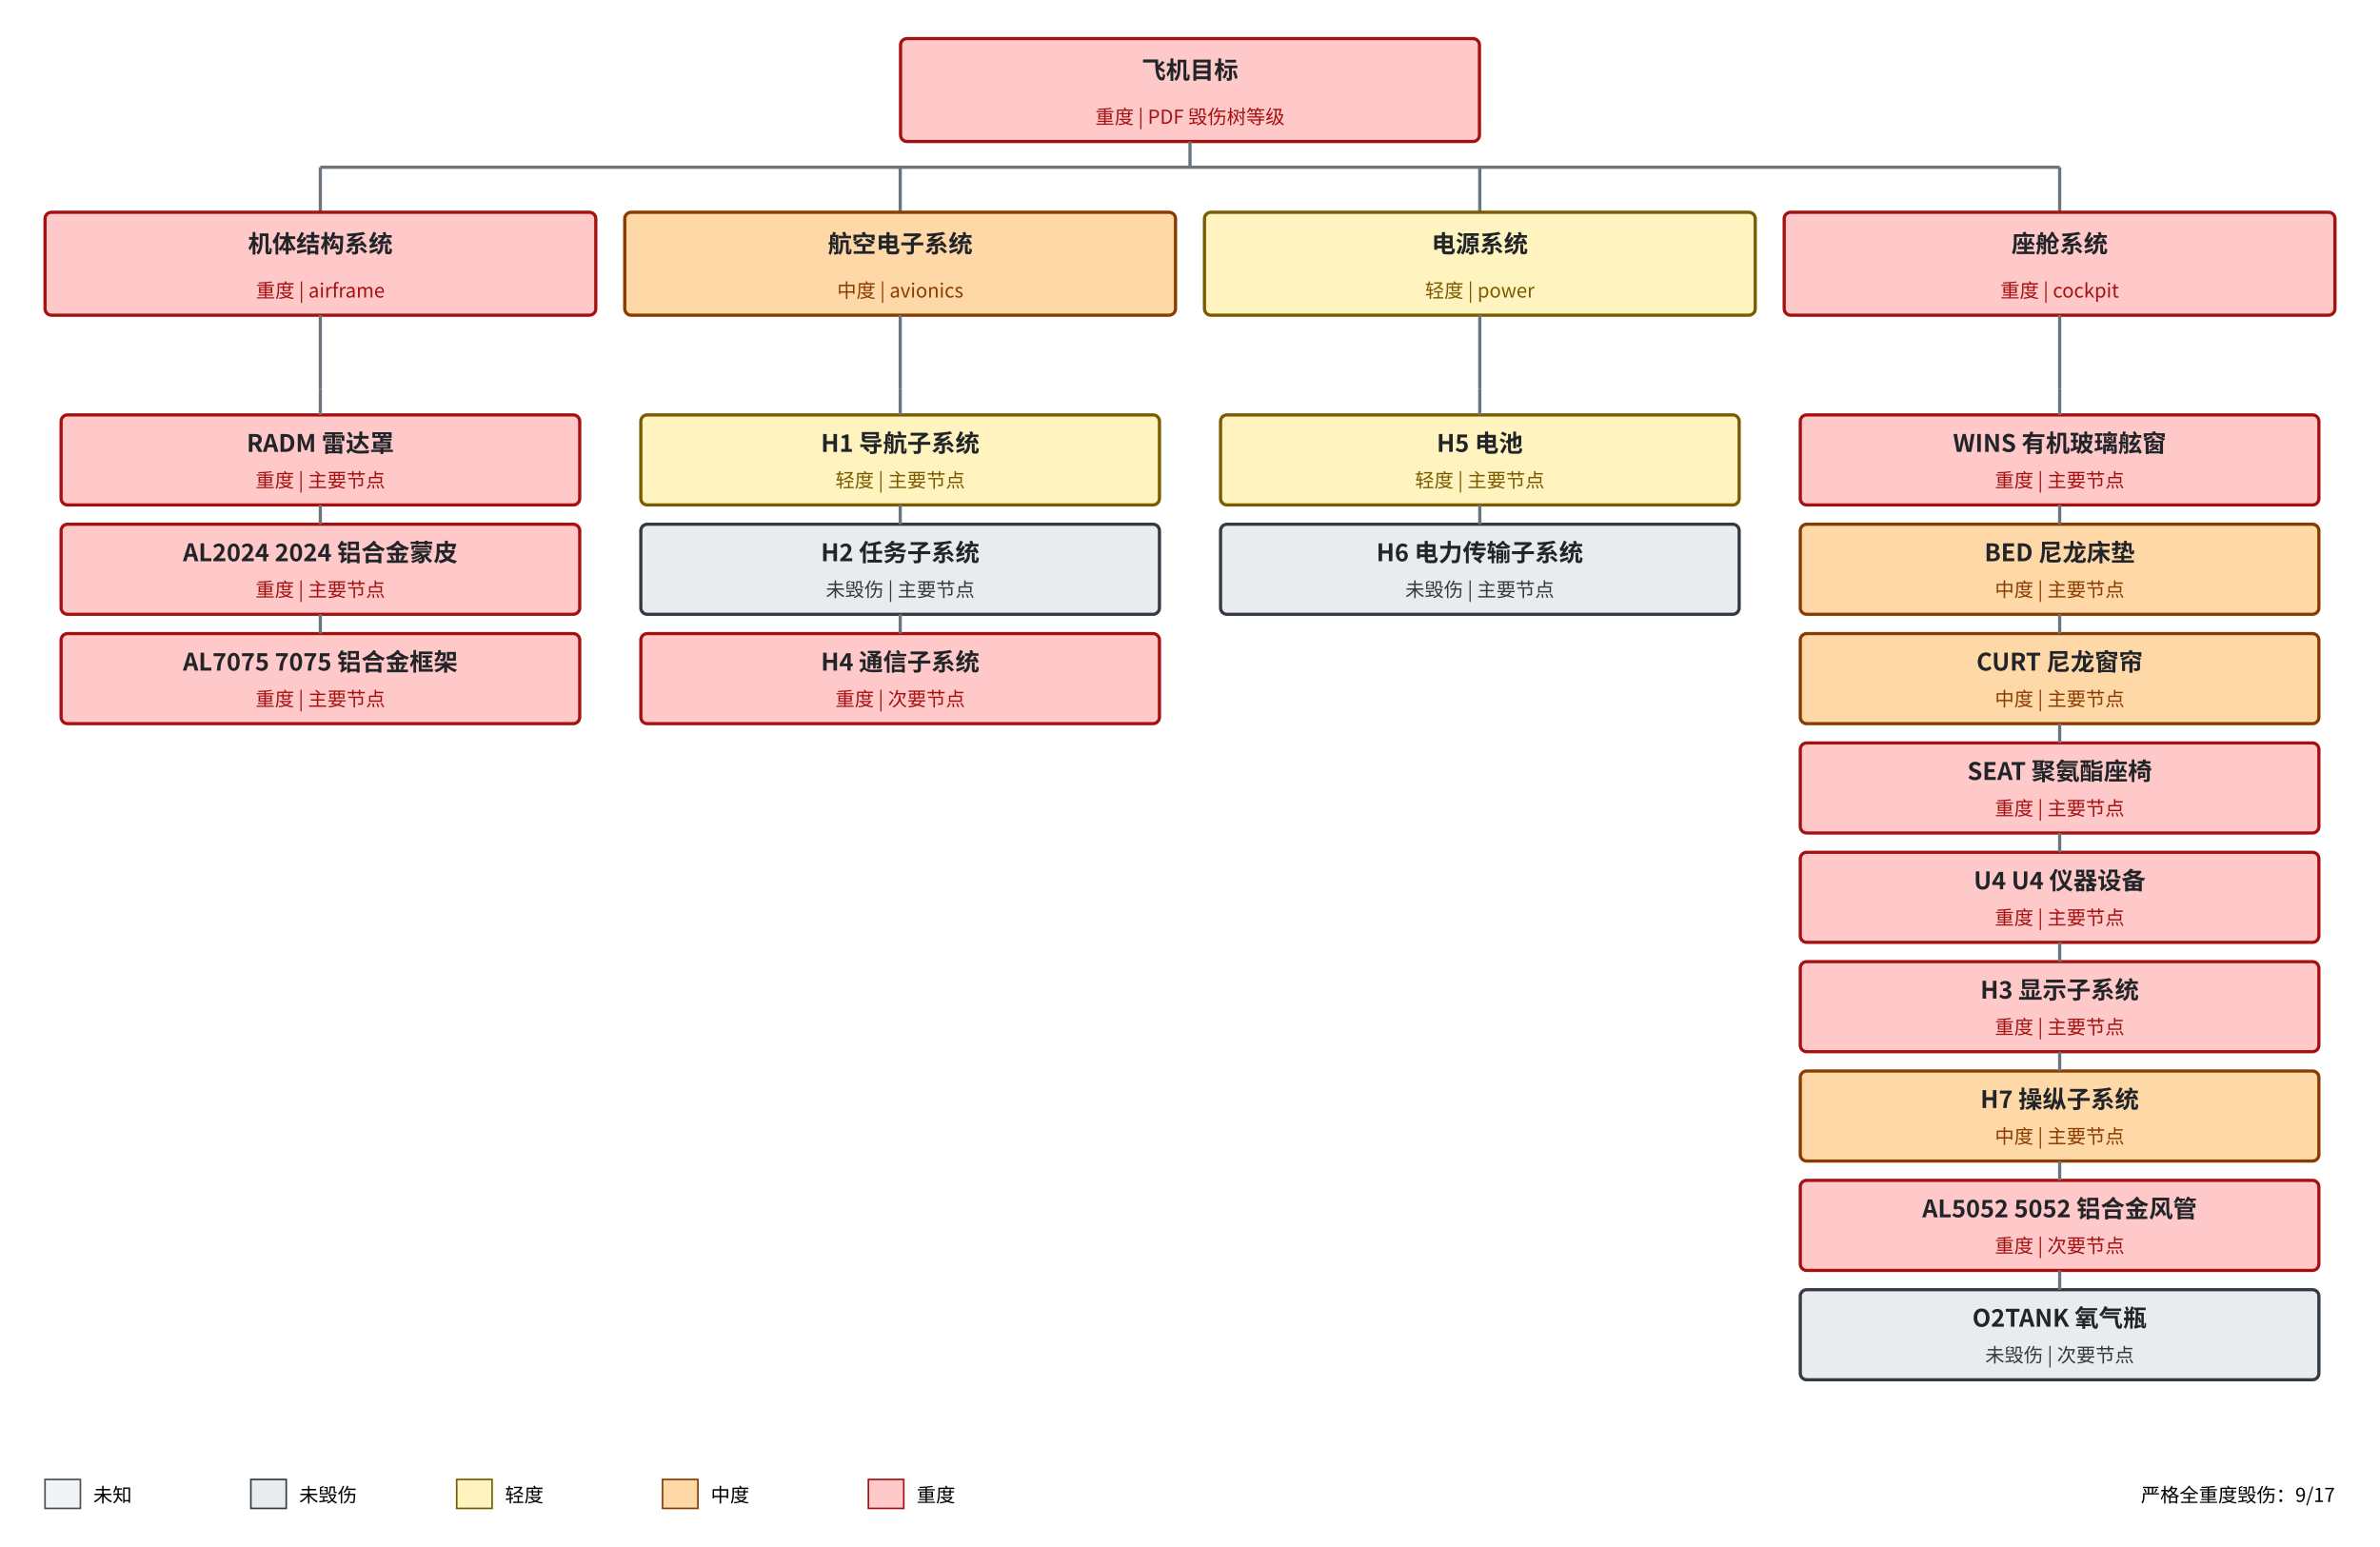
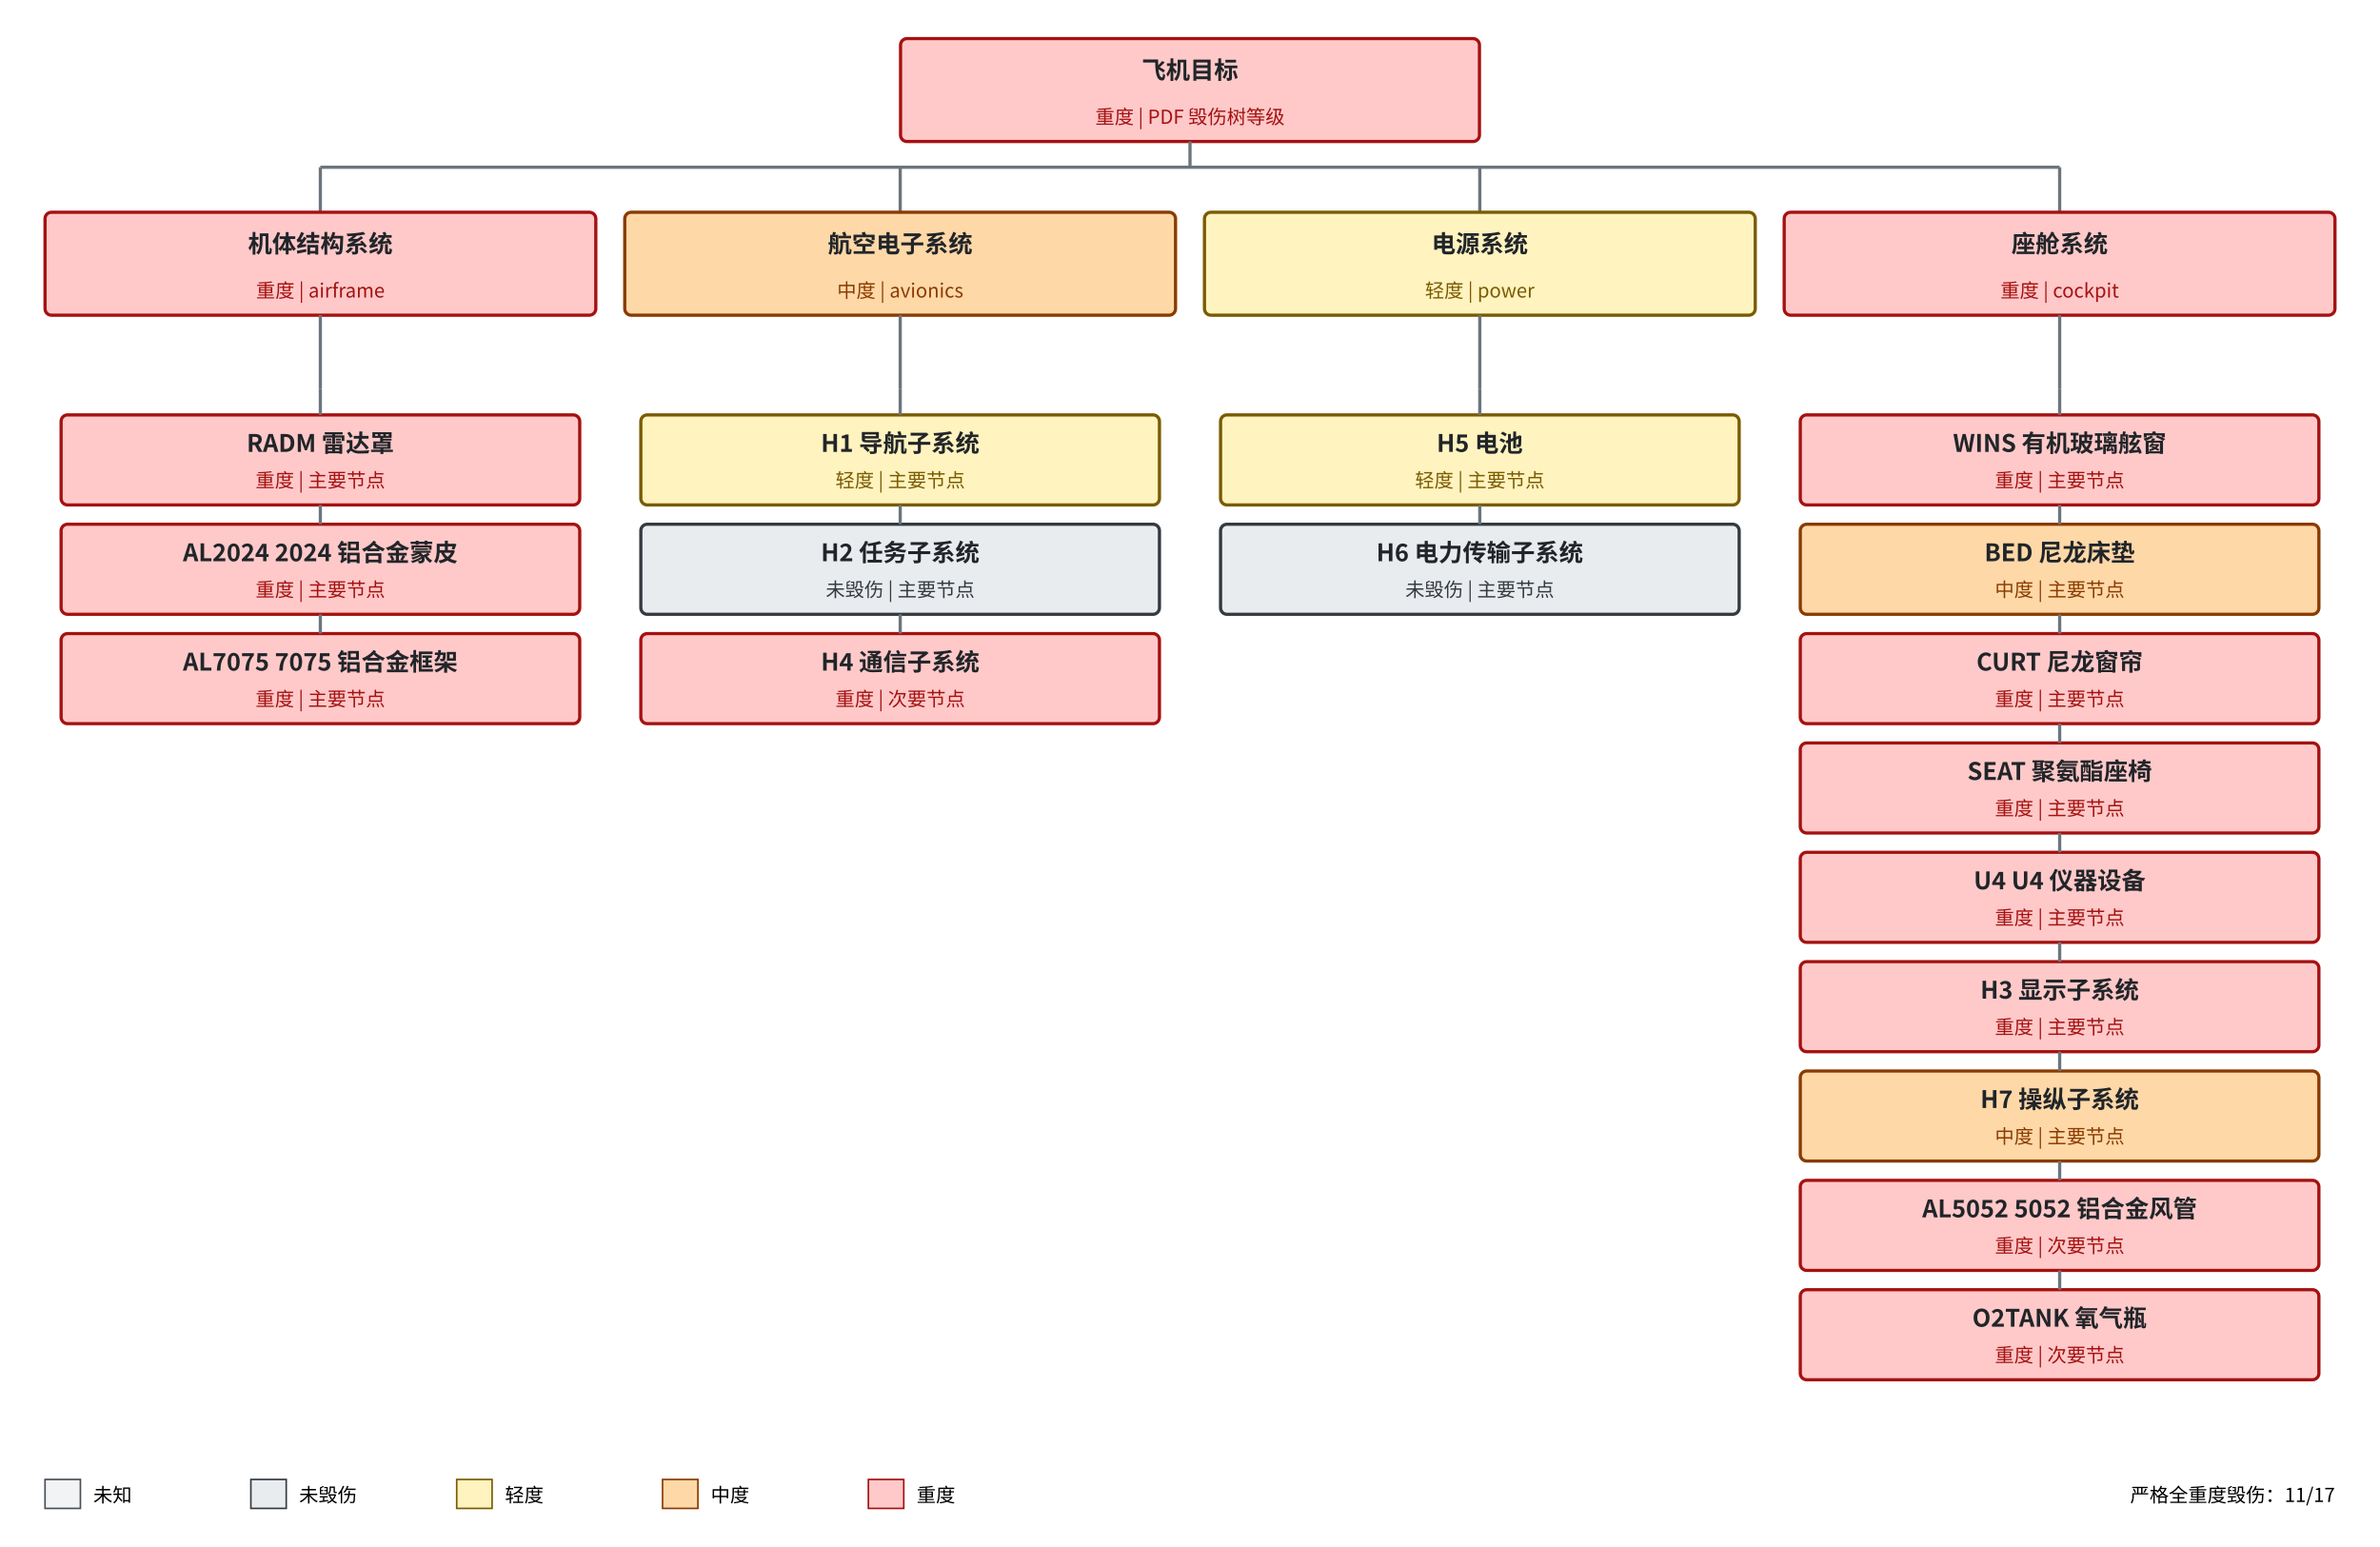
<svg xmlns="http://www.w3.org/2000/svg" width="1480" height="962" viewBox="0 0 1480 962">
  <style>text{font-family:"Microsoft YaHei","Noto Sans CJK SC",Arial,sans-serif;letter-spacing:0}.title{font-size:20px;font-weight:700}.label{font-size:15px;font-weight:600}.small{font-size:12px}.line{stroke:#6c757d;stroke-width:2;fill:none}</style>
  <rect width="100%" height="100%" fill="#ffffff" />
  <rect x="560.0" y="24.0" width="360.0" height="64.0" rx="4" fill="#ffc9c9" stroke="#a51111" stroke-width="2" />
  <text x="740.0" y="49.0" text-anchor="middle" class="label" fill="#212529">飞机目标</text>
  <text x="740.0" y="77.0" text-anchor="middle" class="small" fill="#a51111">重度 | PDF 毁伤树等级</text>
  <path class="line" d="M 740.0 88.0 V 104.0" />
  <path class="line" d="M 199.2 104.0 H 1280.8" />
  <path class="line" d="M 199.2 104.0 V 132.0" />
  <rect x="28.0" y="132.0" width="342.5" height="64.0" rx="4" fill="#ffc9c9" stroke="#a51111" stroke-width="2" />
  <text x="199.2" y="157.0" text-anchor="middle" class="label" fill="#212529">机体结构系统</text>
  <text x="199.2" y="185.0" text-anchor="middle" class="small" fill="#a51111">重度 | airframe</text>
  <path class="line" d="M 199.2 196.0 V 242.0" />
  <rect x="38.0" y="258.0" width="322.5" height="56.0" rx="4" fill="#ffc9c9" stroke="#a51111" stroke-width="2" />
  <text x="199.2" y="281.0" text-anchor="middle" class="label" fill="#212529">RADM  雷达罩</text>
  <text x="199.2" y="303.0" text-anchor="middle" class="small" fill="#a51111">重度 | 主要节点</text>
  <path class="line" d="M 199.2 242.0 V 258.0" />
  <rect x="38.0" y="326.0" width="322.5" height="56.0" rx="4" fill="#ffc9c9" stroke="#a51111" stroke-width="2" />
  <text x="199.2" y="349.0" text-anchor="middle" class="label" fill="#212529">AL2024  2024 铝合金蒙皮</text>
  <text x="199.2" y="371.0" text-anchor="middle" class="small" fill="#a51111">重度 | 主要节点</text>
  <path class="line" d="M 199.2 314.0 V 326.0" />
  <rect x="38.0" y="394.0" width="322.5" height="56.0" rx="4" fill="#ffc9c9" stroke="#a51111" stroke-width="2" />
  <text x="199.2" y="417.0" text-anchor="middle" class="label" fill="#212529">AL7075  7075 铝合金框架</text>
  <text x="199.2" y="439.0" text-anchor="middle" class="small" fill="#a51111">重度 | 主要节点</text>
  <path class="line" d="M 199.2 382.0 V 394.0" />
  <path class="line" d="M 559.8 104.0 V 132.0" />
  <rect x="388.5" y="132.0" width="342.5" height="64.0" rx="4" fill="#ffd8a8" stroke="#8a3b00" stroke-width="2" />
  <text x="559.8" y="157.0" text-anchor="middle" class="label" fill="#212529">航空电子系统</text>
  <text x="559.8" y="185.0" text-anchor="middle" class="small" fill="#8a3b00">中度 | avionics</text>
  <path class="line" d="M 559.8 196.0 V 242.0" />
  <rect x="398.5" y="258.0" width="322.5" height="56.0" rx="4" fill="#fff3bf" stroke="#7a5b00" stroke-width="2" />
  <text x="559.8" y="281.0" text-anchor="middle" class="label" fill="#212529">H1  导航子系统</text>
  <text x="559.8" y="303.0" text-anchor="middle" class="small" fill="#7a5b00">轻度 | 主要节点</text>
  <path class="line" d="M 559.8 242.0 V 258.0" />
  <rect x="398.5" y="326.0" width="322.5" height="56.0" rx="4" fill="#e9ecef" stroke="#343a40" stroke-width="2" />
  <text x="559.8" y="349.0" text-anchor="middle" class="label" fill="#212529">H2  任务子系统</text>
  <text x="559.8" y="371.0" text-anchor="middle" class="small" fill="#343a40">未毁伤 | 主要节点</text>
  <path class="line" d="M 559.8 314.0 V 326.0" />
  <rect x="398.5" y="394.0" width="322.5" height="56.0" rx="4" fill="#ffc9c9" stroke="#a51111" stroke-width="2" />
  <text x="559.8" y="417.0" text-anchor="middle" class="label" fill="#212529">H4  通信子系统</text>
  <text x="559.8" y="439.0" text-anchor="middle" class="small" fill="#a51111">重度 | 次要节点</text>
  <path class="line" d="M 559.8 382.0 V 394.0" />
  <path class="line" d="M 920.2 104.0 V 132.0" />
  <rect x="749.0" y="132.0" width="342.5" height="64.0" rx="4" fill="#fff3bf" stroke="#7a5b00" stroke-width="2" />
  <text x="920.2" y="157.0" text-anchor="middle" class="label" fill="#212529">电源系统</text>
  <text x="920.2" y="185.0" text-anchor="middle" class="small" fill="#7a5b00">轻度 | power</text>
  <path class="line" d="M 920.2 196.0 V 242.0" />
  <rect x="759.0" y="258.0" width="322.5" height="56.0" rx="4" fill="#fff3bf" stroke="#7a5b00" stroke-width="2" />
  <text x="920.2" y="281.0" text-anchor="middle" class="label" fill="#212529">H5  电池</text>
  <text x="920.2" y="303.0" text-anchor="middle" class="small" fill="#7a5b00">轻度 | 主要节点</text>
  <path class="line" d="M 920.2 242.0 V 258.0" />
  <rect x="759.0" y="326.0" width="322.5" height="56.0" rx="4" fill="#e9ecef" stroke="#343a40" stroke-width="2" />
  <text x="920.2" y="349.0" text-anchor="middle" class="label" fill="#212529">H6  电力传输子系统</text>
  <text x="920.2" y="371.0" text-anchor="middle" class="small" fill="#343a40">未毁伤 | 主要节点</text>
  <path class="line" d="M 920.2 314.0 V 326.0" />
  <path class="line" d="M 1280.8 104.0 V 132.0" />
  <rect x="1109.5" y="132.0" width="342.5" height="64.0" rx="4" fill="#ffc9c9" stroke="#a51111" stroke-width="2" />
  <text x="1280.8" y="157.0" text-anchor="middle" class="label" fill="#212529">座舱系统</text>
  <text x="1280.8" y="185.0" text-anchor="middle" class="small" fill="#a51111">重度 | cockpit</text>
  <path class="line" d="M 1280.8 196.0 V 242.0" />
  <rect x="1119.5" y="258.0" width="322.5" height="56.0" rx="4" fill="#ffc9c9" stroke="#a51111" stroke-width="2" />
  <text x="1280.8" y="281.0" text-anchor="middle" class="label" fill="#212529">WINS  有机玻璃舷窗</text>
  <text x="1280.8" y="303.0" text-anchor="middle" class="small" fill="#a51111">重度 | 主要节点</text>
  <path class="line" d="M 1280.8 242.0 V 258.0" />
  <rect x="1119.5" y="326.0" width="322.5" height="56.0" rx="4" fill="#ffd8a8" stroke="#8a3b00" stroke-width="2" />
  <text x="1280.8" y="349.0" text-anchor="middle" class="label" fill="#212529">BED  尼龙床垫</text>
  <text x="1280.8" y="371.0" text-anchor="middle" class="small" fill="#8a3b00">中度 | 主要节点</text>
  <path class="line" d="M 1280.8 314.0 V 326.0" />
-   <rect x="1119.5" y="394.0" width="322.5" height="56.0" rx="4" fill="#ffd8a8" stroke="#8a3b00" stroke-width="2" />
+   <rect x="1119.5" y="394.0" width="322.5" height="56.0" rx="4" fill="#ffc9c9" stroke="#a51111" stroke-width="2" />
  <text x="1280.8" y="417.0" text-anchor="middle" class="label" fill="#212529">CURT  尼龙窗帘</text>
-   <text x="1280.8" y="439.0" text-anchor="middle" class="small" fill="#8a3b00">中度 | 主要节点</text>
+   <text x="1280.8" y="439.0" text-anchor="middle" class="small" fill="#a51111">重度 | 主要节点</text>
  <path class="line" d="M 1280.8 382.0 V 394.0" />
  <rect x="1119.5" y="462.0" width="322.5" height="56.0" rx="4" fill="#ffc9c9" stroke="#a51111" stroke-width="2" />
  <text x="1280.8" y="485.0" text-anchor="middle" class="label" fill="#212529">SEAT  聚氨酯座椅</text>
  <text x="1280.8" y="507.0" text-anchor="middle" class="small" fill="#a51111">重度 | 主要节点</text>
  <path class="line" d="M 1280.8 450.0 V 462.0" />
  <rect x="1119.5" y="530.0" width="322.5" height="56.0" rx="4" fill="#ffc9c9" stroke="#a51111" stroke-width="2" />
  <text x="1280.8" y="553.0" text-anchor="middle" class="label" fill="#212529">U4  U4 仪器设备</text>
  <text x="1280.8" y="575.0" text-anchor="middle" class="small" fill="#a51111">重度 | 主要节点</text>
  <path class="line" d="M 1280.8 518.0 V 530.0" />
  <rect x="1119.5" y="598.0" width="322.5" height="56.0" rx="4" fill="#ffc9c9" stroke="#a51111" stroke-width="2" />
  <text x="1280.8" y="621.0" text-anchor="middle" class="label" fill="#212529">H3  显示子系统</text>
  <text x="1280.8" y="643.0" text-anchor="middle" class="small" fill="#a51111">重度 | 主要节点</text>
  <path class="line" d="M 1280.8 586.0 V 598.0" />
  <rect x="1119.5" y="666.0" width="322.5" height="56.0" rx="4" fill="#ffd8a8" stroke="#8a3b00" stroke-width="2" />
  <text x="1280.8" y="689.0" text-anchor="middle" class="label" fill="#212529">H7  操纵子系统</text>
  <text x="1280.8" y="711.0" text-anchor="middle" class="small" fill="#8a3b00">中度 | 主要节点</text>
  <path class="line" d="M 1280.8 654.0 V 666.0" />
  <rect x="1119.5" y="734.0" width="322.5" height="56.0" rx="4" fill="#ffc9c9" stroke="#a51111" stroke-width="2" />
  <text x="1280.8" y="757.0" text-anchor="middle" class="label" fill="#212529">AL5052  5052 铝合金风管</text>
  <text x="1280.8" y="779.0" text-anchor="middle" class="small" fill="#a51111">重度 | 次要节点</text>
  <path class="line" d="M 1280.8 722.0 V 734.0" />
-   <rect x="1119.5" y="802.0" width="322.5" height="56.0" rx="4" fill="#e9ecef" stroke="#343a40" stroke-width="2" />
+   <rect x="1119.5" y="802.0" width="322.5" height="56.0" rx="4" fill="#ffc9c9" stroke="#a51111" stroke-width="2" />
  <text x="1280.8" y="825.0" text-anchor="middle" class="label" fill="#212529">O2TANK  氧气瓶</text>
-   <text x="1280.8" y="847.0" text-anchor="middle" class="small" fill="#343a40">未毁伤 | 次要节点</text>
+   <text x="1280.8" y="847.0" text-anchor="middle" class="small" fill="#a51111">重度 | 次要节点</text>
  <path class="line" d="M 1280.8 790.0 V 802.0" />
  <rect x="28" y="920" width="22" height="18" fill="#f1f3f5" stroke="#495057" />
  <text x="58" y="934" class="small">未知</text>
  <rect x="156" y="920" width="22" height="18" fill="#e9ecef" stroke="#343a40" />
  <text x="186" y="934" class="small">未毁伤</text>
  <rect x="284" y="920" width="22" height="18" fill="#fff3bf" stroke="#7a5b00" />
  <text x="314" y="934" class="small">轻度</text>
  <rect x="412" y="920" width="22" height="18" fill="#ffd8a8" stroke="#8a3b00" />
  <text x="442" y="934" class="small">中度</text>
  <rect x="540" y="920" width="22" height="18" fill="#ffc9c9" stroke="#a51111" />
  <text x="570" y="934" class="small">重度</text>
-   <text x="1452" y="934" text-anchor="end" class="small">严格全重度毁伤：9/17</text>
+   <text x="1452" y="934" text-anchor="end" class="small">严格全重度毁伤：11/17</text>
</svg>
